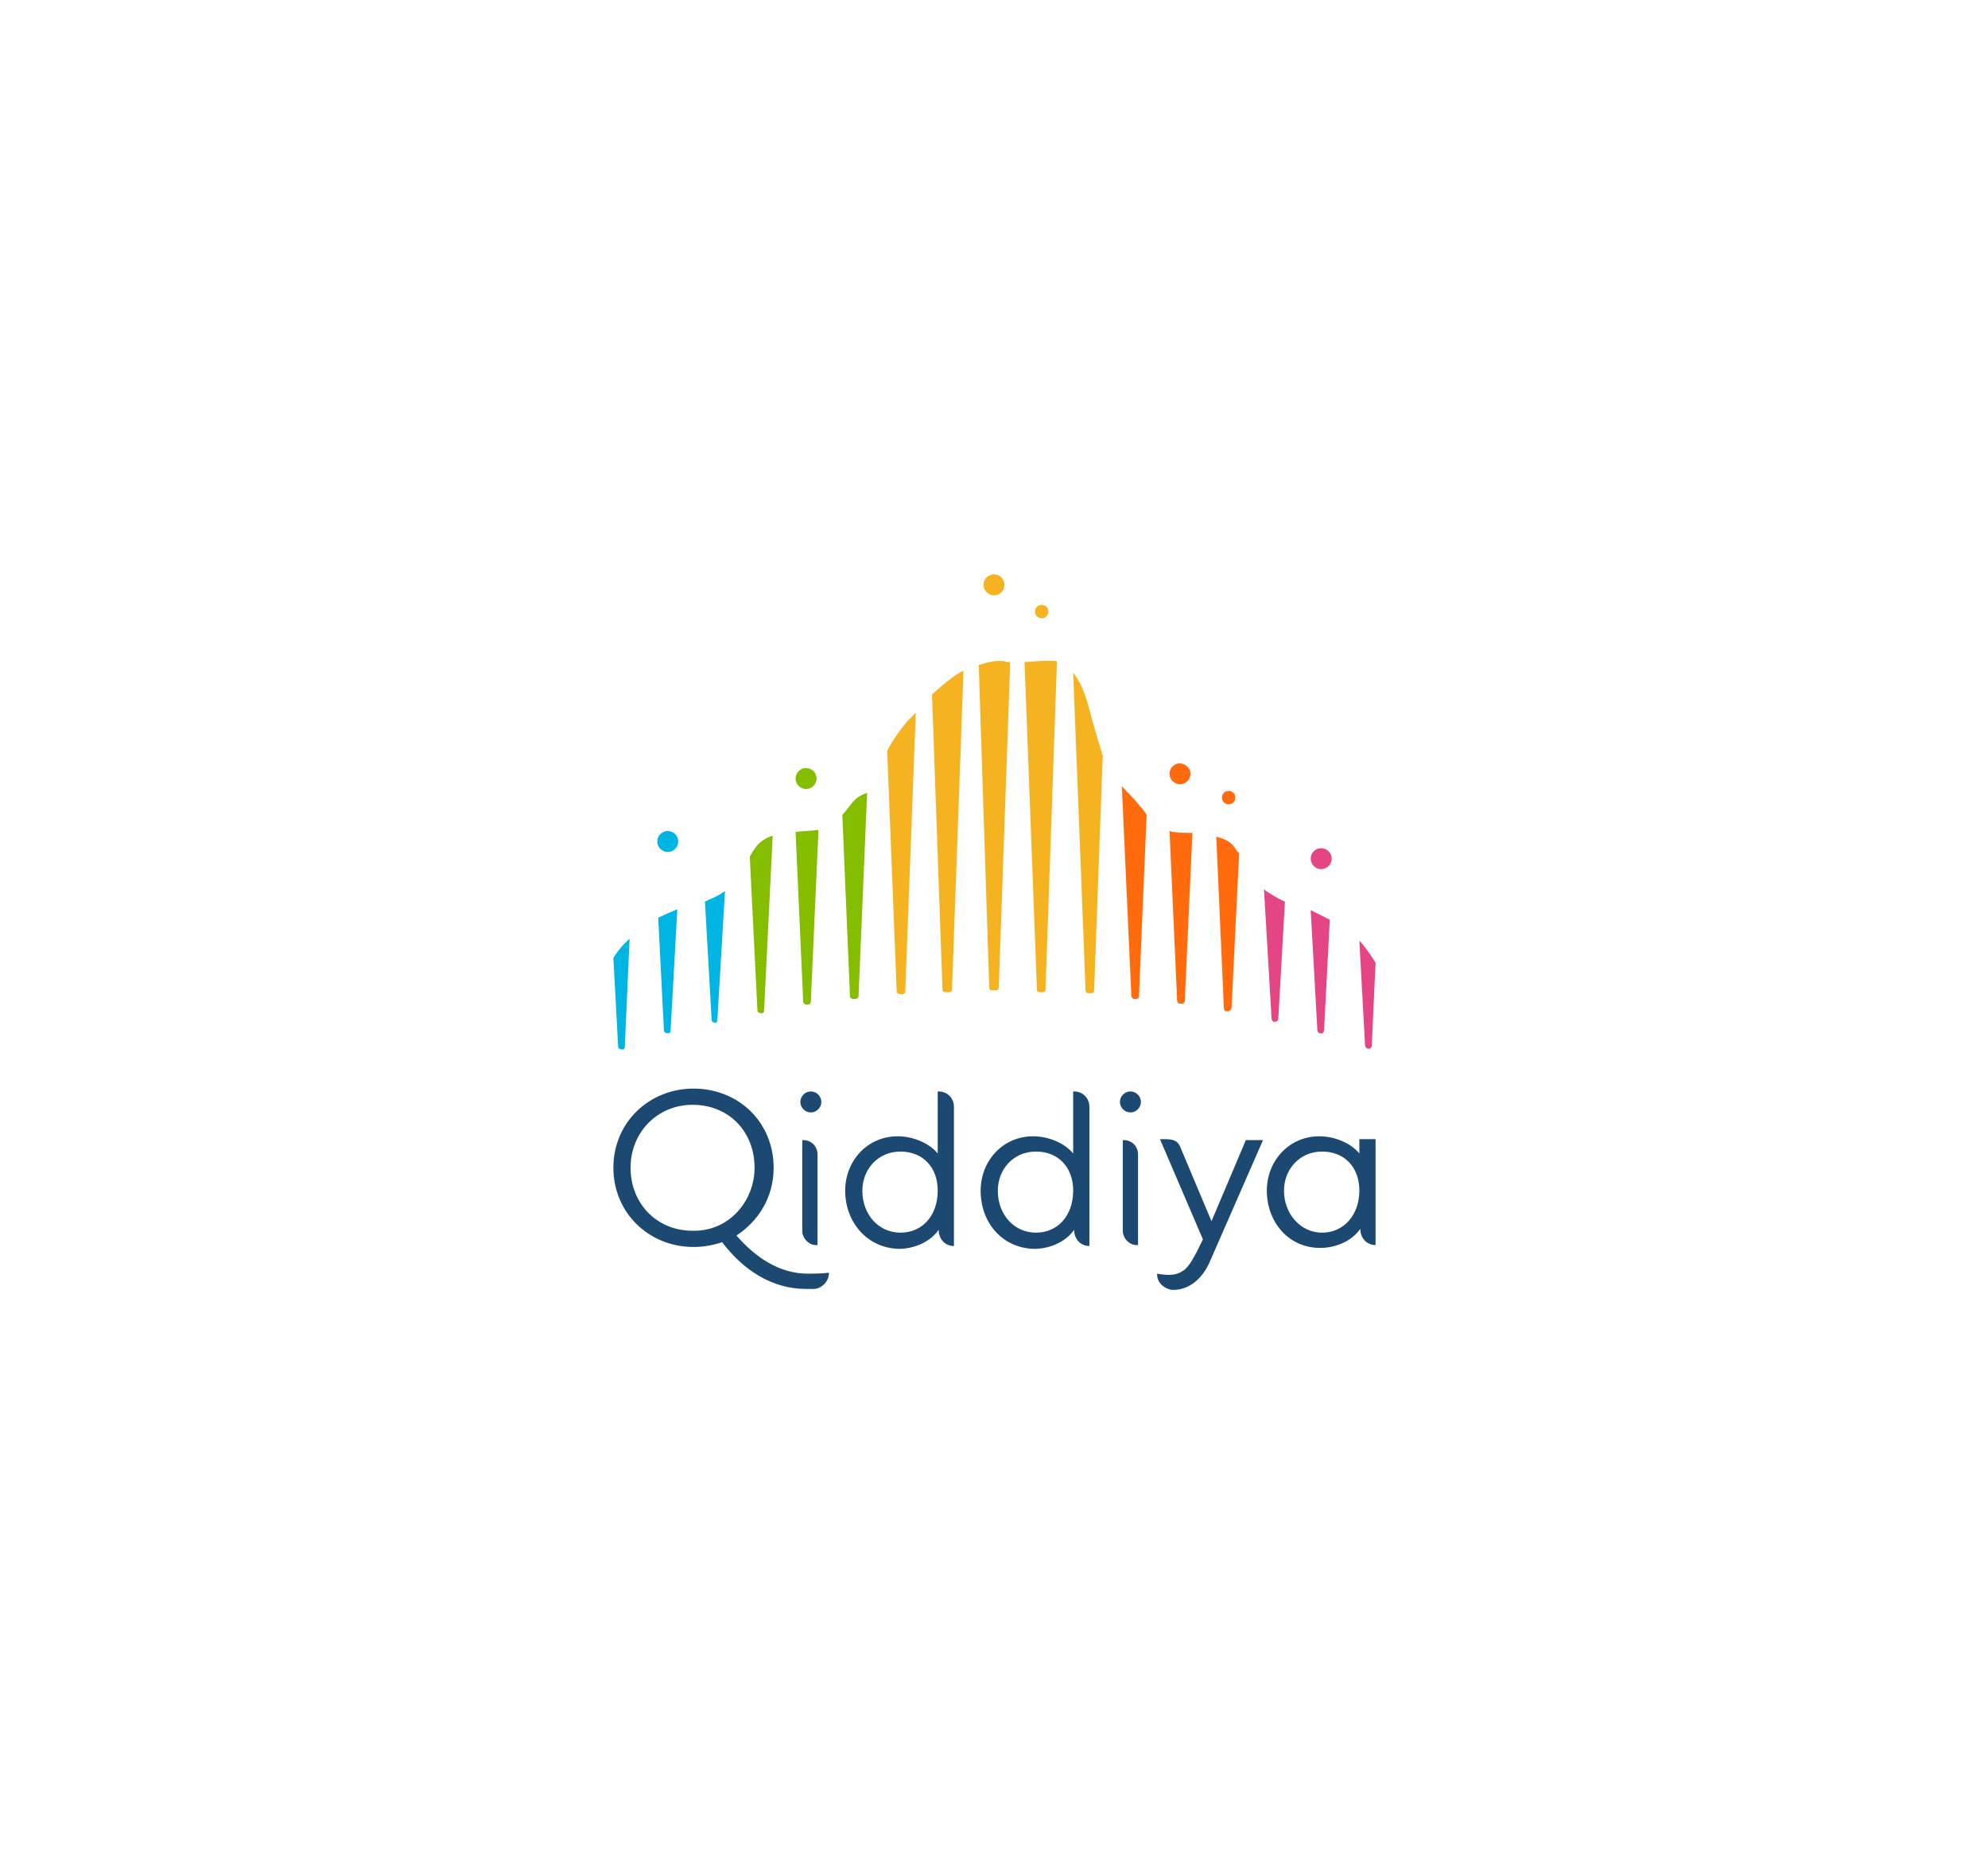
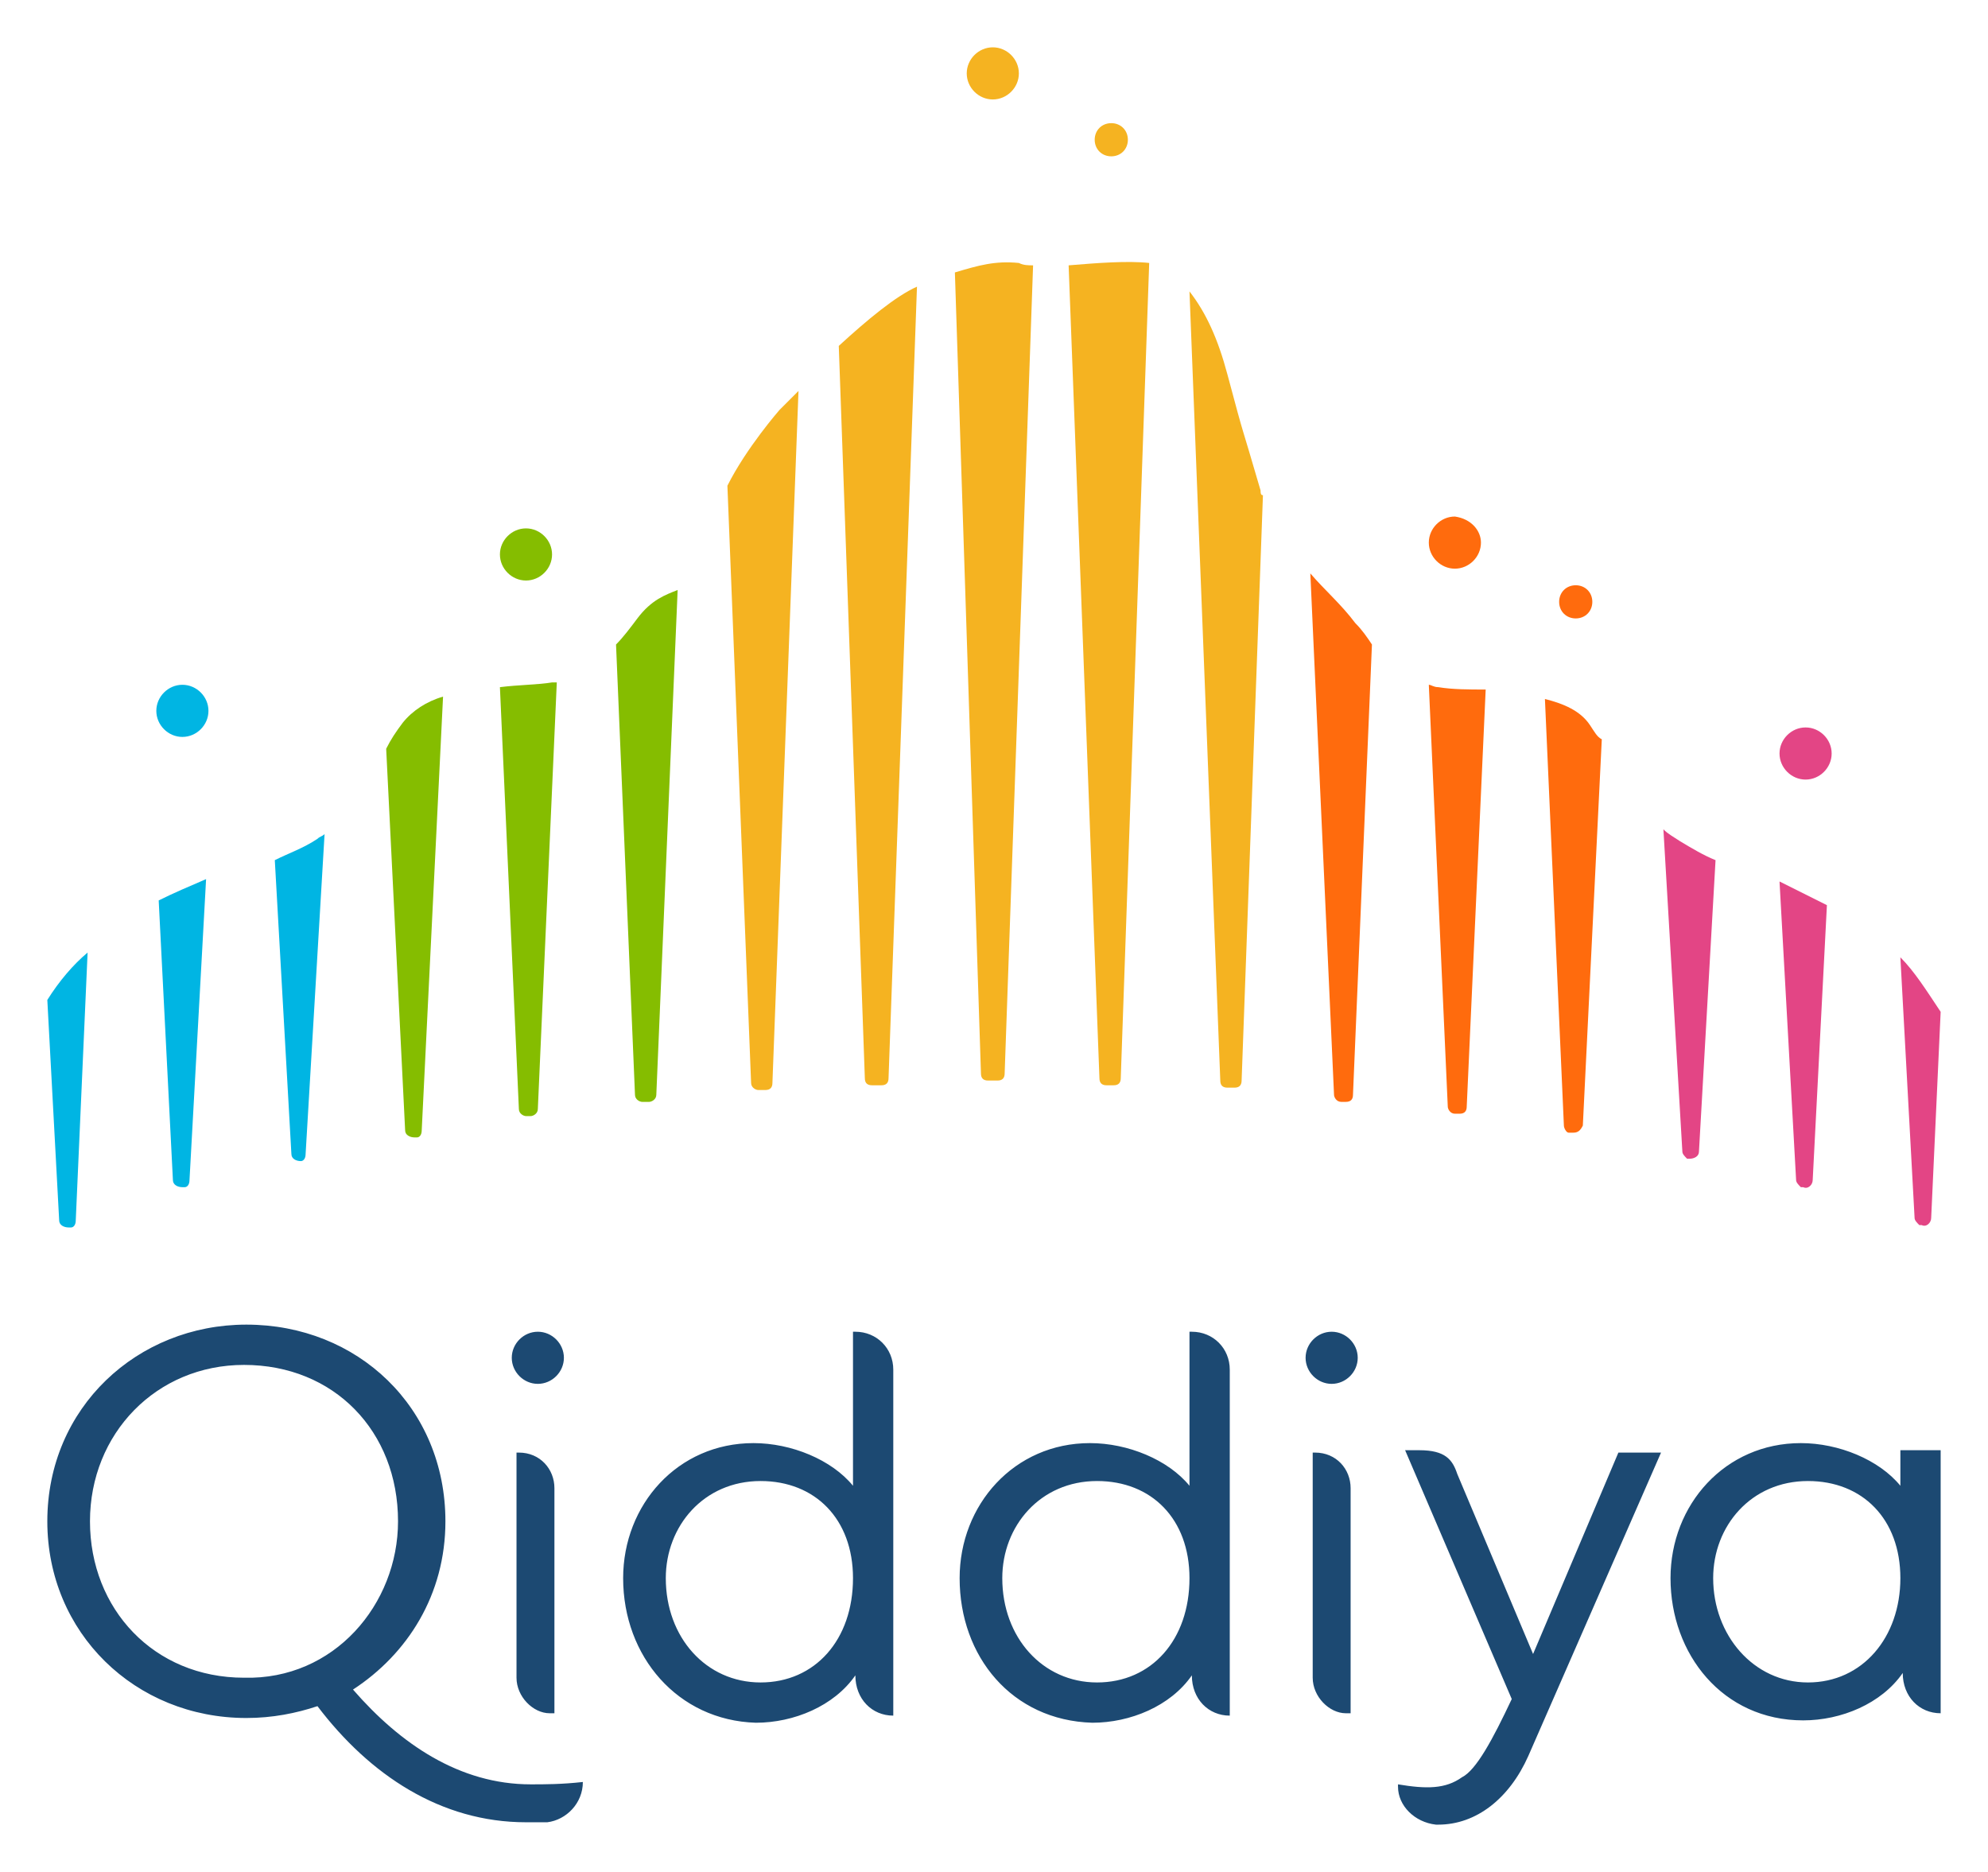
- <svg xmlns="http://www.w3.org/2000/svg" version="1.1" id="Layer_1" x="0px" y="0px" viewBox="0 0 208.4 195.4" style="enable-background:new 0 0 208.4 195.4;" xml:space="preserve">
+ <svg xmlns="http://www.w3.org/2000/svg" version="1.1" id="Layer_1" x="0px" y="0px" viewBox="62.303 58.203 83.895 78.995" style="enable-background:new 0 0 208.4 195.4;" xml:space="preserve">
  <style type="text/css">
	.st0{fill:#FF6B0D;}
	.st1{fill:#F5B321;}
	.st2{fill:#00B5E3;}
	.st3{fill:#85BD00;}
	.st4{fill:#E34585;}
	.st5{fill:#1C4972;}
</style>
  <g>
    <path id="Fill-1" class="st0" d="M128.1,83.6c0,0.4,0.3,0.7,0.7,0.7c0.4,0,0.7-0.3,0.7-0.7s-0.3-0.7-0.7-0.7   C128.4,82.9,128.1,83.2,128.1,83.6" />
    <path id="Fill-3" class="st1" d="M109.2,64.8c0.4,0,0.7-0.3,0.7-0.7c0-0.4-0.3-0.7-0.7-0.7c-0.4,0-0.7,0.3-0.7,0.7   C108.5,64.5,108.8,64.8,109.2,64.8" />
    <path id="Fill-5" class="st2" d="M66,98.4c-0.6,0.5-1.2,1.2-1.7,2l0.5,9.3c0,0.2,0.2,0.3,0.4,0.3c0,0,0,0,0.1,0   c0.1,0,0.2-0.1,0.2-0.3L66,98.4z" />
    <path id="Fill-7" class="st2" d="M71,95.3c-0.7,0.3-1.4,0.6-2,0.9l0.6,11.8c0,0.2,0.2,0.3,0.4,0.3c0,0,0.1,0,0.1,0   c0.1,0,0.2-0.1,0.2-0.3L71,95.3z" />
    <path id="Fill-9" class="st2" d="M76,93.4c-0.1,0.1-0.2,0.1-0.3,0.2c-0.6,0.4-1.2,0.6-1.8,0.9l0.7,12.4c0,0.2,0.2,0.3,0.4,0.3   c0,0,0,0,0,0c0.1,0,0.2-0.1,0.2-0.3L76,93.4z" />
    <path id="Fill-11" class="st3" d="M79.3,88.7c-0.3,0.4-0.5,0.7-0.7,1.1l0.8,16.1c0,0.2,0.2,0.3,0.4,0.3c0,0,0.1,0,0.1,0   c0.1,0,0.2-0.1,0.2-0.3L81,87.6C80.3,87.8,79.7,88.2,79.3,88.7" />
    <path id="Fill-13" class="st3" d="M85.6,87c-0.6,0.1-1.4,0.1-2.2,0.2l0.8,17.8c0,0.2,0.2,0.3,0.3,0.3c0.1,0,0.2,0,0.2,0   c0.1,0,0.3-0.1,0.3-0.3l0.8-18C85.8,87,85.7,87,85.6,87" />
    <path id="Fill-15" class="st3" d="M89.2,84.3c-0.3,0.4-0.6,0.8-0.9,1.1l0.8,19c0,0.2,0.2,0.3,0.3,0.3c0.1,0,0.2,0,0.3,0   c0.1,0,0.3-0.1,0.3-0.3l0.9-21.3C90.4,83.3,89.8,83.5,89.2,84.3" />
    <path id="Fill-17" class="st1" d="M95.2,75.5c0,0-1.4,1.6-2.2,3.2l1,25.2c0,0.2,0.2,0.3,0.3,0.3c0.1,0,0.2,0,0.3,0   c0.2,0,0.3-0.1,0.3-0.3l1.1-29.2C95.6,75.1,95.4,75.3,95.2,75.5" />
    <path id="Fill-19" class="st1" d="M97.7,72.8l1.1,30.9c0,0.2,0.1,0.3,0.3,0.3c0.1,0,0.3,0,0.4,0c0.2,0,0.3-0.1,0.3-0.3l1.2-33.4   C100.1,70.7,98.9,71.7,97.7,72.8" />
    <path id="Fill-21" class="st1" d="M105.9,69.4c-0.2,0-0.4,0-0.6-0.1c-1-0.1-1.7,0.1-2.7,0.4c0,0,0,0,0,0l1.1,33.8   c0,0.2,0.1,0.3,0.3,0.3c0.1,0,0.2,0,0.3,0c0,0,0.1,0,0.1,0c0.2,0,0.3-0.1,0.3-0.3L105.9,69.4C105.9,69.4,105.9,69.4,105.9,69.4" />
    <path id="Fill-23" class="st1" d="M107.4,69.4l1.3,34.3c0,0.2,0.1,0.3,0.3,0.3c0.1,0,0.2,0,0.3,0c0.2,0,0.3-0.1,0.3-0.3l1.2-34.4   C109.9,69.2,108.6,69.3,107.4,69.4" />
    <path id="Fill-25" class="st1" d="M115.5,78.9c-0.9-3.1-0.6-1.9-1.4-4.9c-0.4-1.5-0.9-2.6-1.6-3.5l1.3,33.3c0,0.2,0.1,0.3,0.3,0.3   c0.1,0,0.2,0,0.3,0c0.2,0,0.3-0.1,0.3-0.3l0.9-24.7C115.5,79.1,115.5,79,115.5,78.9" />
    <path id="Fill-27" class="st0" d="M119.5,84.5c-0.6-0.8-1.3-1.4-1.9-2.1l1,22c0,0.1,0.1,0.3,0.3,0.3c0.1,0,0.1,0,0.2,0   c0.2,0,0.3-0.1,0.3-0.3l0.8-19C120,85.1,119.8,84.8,119.5,84.5" />
    <path id="Fill-29" class="st0" d="M123,87.2c-0.2,0-0.3-0.1-0.4-0.1l0.8,17.8c0,0.1,0.1,0.3,0.3,0.3c0.1,0,0.1,0,0.2,0   c0.2,0,0.3-0.1,0.3-0.3l0.8-17.6C124.3,87.3,123.6,87.3,123,87.2" />
    <path id="Fill-31" class="st0" d="M129.4,88.8c-0.4-0.6-1.1-0.9-1.9-1.1l0.8,18c0,0.1,0.1,0.3,0.2,0.3c0.1,0,0.1,0,0.2,0   c0.2,0,0.3-0.1,0.4-0.3l0.8-16.3C129.7,89.3,129.6,89.1,129.4,88.8" />
    <path id="Fill-33" class="st4" d="M133.2,93.7c-0.3-0.2-0.5-0.3-0.7-0.5l0.8,13.6c0,0.1,0.1,0.2,0.2,0.3c0,0,0,0,0.1,0   c0.2,0,0.4-0.1,0.4-0.3l0.7-12.3C134.2,94.3,133.7,94,133.2,93.7" />
    <path id="Fill-35" class="st4" d="M137.4,95.4l0.7,12.6c0,0.1,0.1,0.2,0.2,0.3c0,0,0.1,0,0.1,0c0.2,0.1,0.4-0.1,0.4-0.3l0.6-11.6   C138.8,96.1,138.2,95.8,137.4,95.4" />
    <path id="Fill-37" class="st4" d="M144.2,100.9c-0.6-0.9-1.1-1.7-1.7-2.3l0.6,11c0,0.1,0.1,0.2,0.2,0.3c0,0,0.1,0,0.1,0   c0.2,0.1,0.4-0.1,0.4-0.3L144.2,100.9z" />
    <path id="Fill-39" class="st2" d="M71.1,88.2c0,0.6-0.5,1.1-1.1,1.1c-0.6,0-1.1-0.5-1.1-1.1c0-0.6,0.5-1.1,1.1-1.1   C70.6,87.1,71.1,87.6,71.1,88.2" />
    <path id="Fill-41" class="st3" d="M85.6,81.6c0,0.6-0.5,1.1-1.1,1.1c-0.6,0-1.1-0.5-1.1-1.1c0-0.6,0.5-1.1,1.1-1.1   C85.1,80.5,85.6,81,85.6,81.6" />
    <path id="Fill-43" class="st1" d="M105.3,61.3c0,0.6-0.5,1.1-1.1,1.1c-0.6,0-1.1-0.5-1.1-1.1s0.5-1.1,1.1-1.1   C104.8,60.2,105.3,60.7,105.3,61.3" />
    <path id="Fill-45" class="st0" d="M124.8,81.1c0,0.6-0.5,1.1-1.1,1.1c-0.6,0-1.1-0.5-1.1-1.1c0-0.6,0.5-1.1,1.1-1.1   C124.4,80.1,124.8,80.6,124.8,81.1" />
    <path id="Fill-47" class="st4" d="M139.6,90c0,0.6-0.5,1.1-1.1,1.1s-1.1-0.5-1.1-1.1c0-0.6,0.5-1.1,1.1-1.1S139.6,89.4,139.6,90" />
    <path id="Fill-49" class="st5" d="M85.4,135.1c-0.3,0-0.6,0-0.9,0c-3.6,0-6.6-2-8.8-4.9c-0.9,0.3-1.9,0.5-3,0.5   c-4.7,0-8.4-3.6-8.4-8.3c0-4.8,3.8-8.3,8.4-8.3c4.7,0,8.4,3.5,8.4,8.3c0,3.1-1.6,5.6-3.9,7.1c2,2.3,4.5,4,7.5,4   c0.6,0,1.3,0,2.2-0.1C86.9,134.3,86.2,135,85.4,135.1 M79.1,122.4c0-3.8-2.7-6.6-6.5-6.6c-3.7,0-6.5,2.9-6.5,6.6   c0,3.7,2.7,6.6,6.5,6.6C76.4,129.1,79.1,125.9,79.1,122.4 M84.1,129v-9.5h0.1c0.9,0,1.5,0.7,1.5,1.5v9.5h-0.2   C84.8,130.5,84.1,129.8,84.1,129 M88.6,124.8c0-3.1,2.3-5.7,5.5-5.7c1.6,0,3.3,0.7,4.2,1.8v-6.5h0.1c0.9,0,1.6,0.7,1.6,1.6v14.6h0   c-0.9,0-1.6-0.7-1.6-1.7c-0.9,1.3-2.6,2-4.2,2C90.9,130.8,88.6,128.1,88.6,124.8 M98.3,124.8c0-2.5-1.6-4.1-3.9-4.1   c-2.4,0-4,1.9-4,4.1c0,2.5,1.7,4.4,4,4.4C96.7,129.2,98.3,127.4,98.3,124.8 M102.8,124.8c0-3.1,2.3-5.7,5.5-5.7   c1.6,0,3.3,0.7,4.2,1.8v-6.5h0.1c0.9,0,1.6,0.7,1.6,1.6v14.6h0c-0.9,0-1.6-0.7-1.6-1.7c-0.9,1.3-2.6,2-4.2,2   C105,130.8,102.8,128.1,102.8,124.8 M112.5,124.8c0-2.5-1.6-4.1-3.9-4.1c-2.4,0-4,1.9-4,4.1c0,2.5,1.7,4.4,4,4.4   C110.9,129.2,112.5,127.4,112.5,124.8 M117.7,129v-9.5h0.1c0.9,0,1.5,0.7,1.5,1.5v9.5h-0.2C118.4,130.5,117.7,129.8,117.7,129    M121.3,133.6v-0.1c1.2,0.2,2,0.2,2.7-0.3c0.6-0.3,1.3-1.6,2.1-3.3l-4.5-10.5h0.6c1.1,0,1.4,0.4,1.6,1l3.2,7.6l3.6-8.5h1.8   l-5.6,12.8c-0.8,1.8-2.2,2.9-3.8,2.9h-0.1C122,135.1,121.3,134.4,121.3,133.6 M132.8,124.8c0-3.1,2.3-5.7,5.5-5.7   c1.6,0,3.3,0.7,4.2,1.8v-1.5h1.7v11.1h0c-0.9,0-1.6-0.7-1.6-1.7c-0.9,1.3-2.6,2-4.2,2C135,130.8,132.8,128,132.8,124.8    M142.5,124.8c0-2.5-1.6-4.1-3.9-4.1c-2.4,0-4,1.9-4,4.1c0,2.4,1.7,4.4,4,4.4C140.9,129.2,142.5,127.3,142.5,124.8 M85,114.4   c-0.6,0-1.1,0.5-1.1,1.1c0,0.6,0.5,1.1,1.1,1.1c0.6,0,1.1-0.5,1.1-1.1C86.1,114.9,85.6,114.4,85,114.4 M118.5,114.4   c-0.6,0-1.1,0.5-1.1,1.1c0,0.6,0.5,1.1,1.1,1.1c0.6,0,1.1-0.5,1.1-1.1C119.6,114.9,119.1,114.4,118.5,114.4" />
  </g>
</svg>
